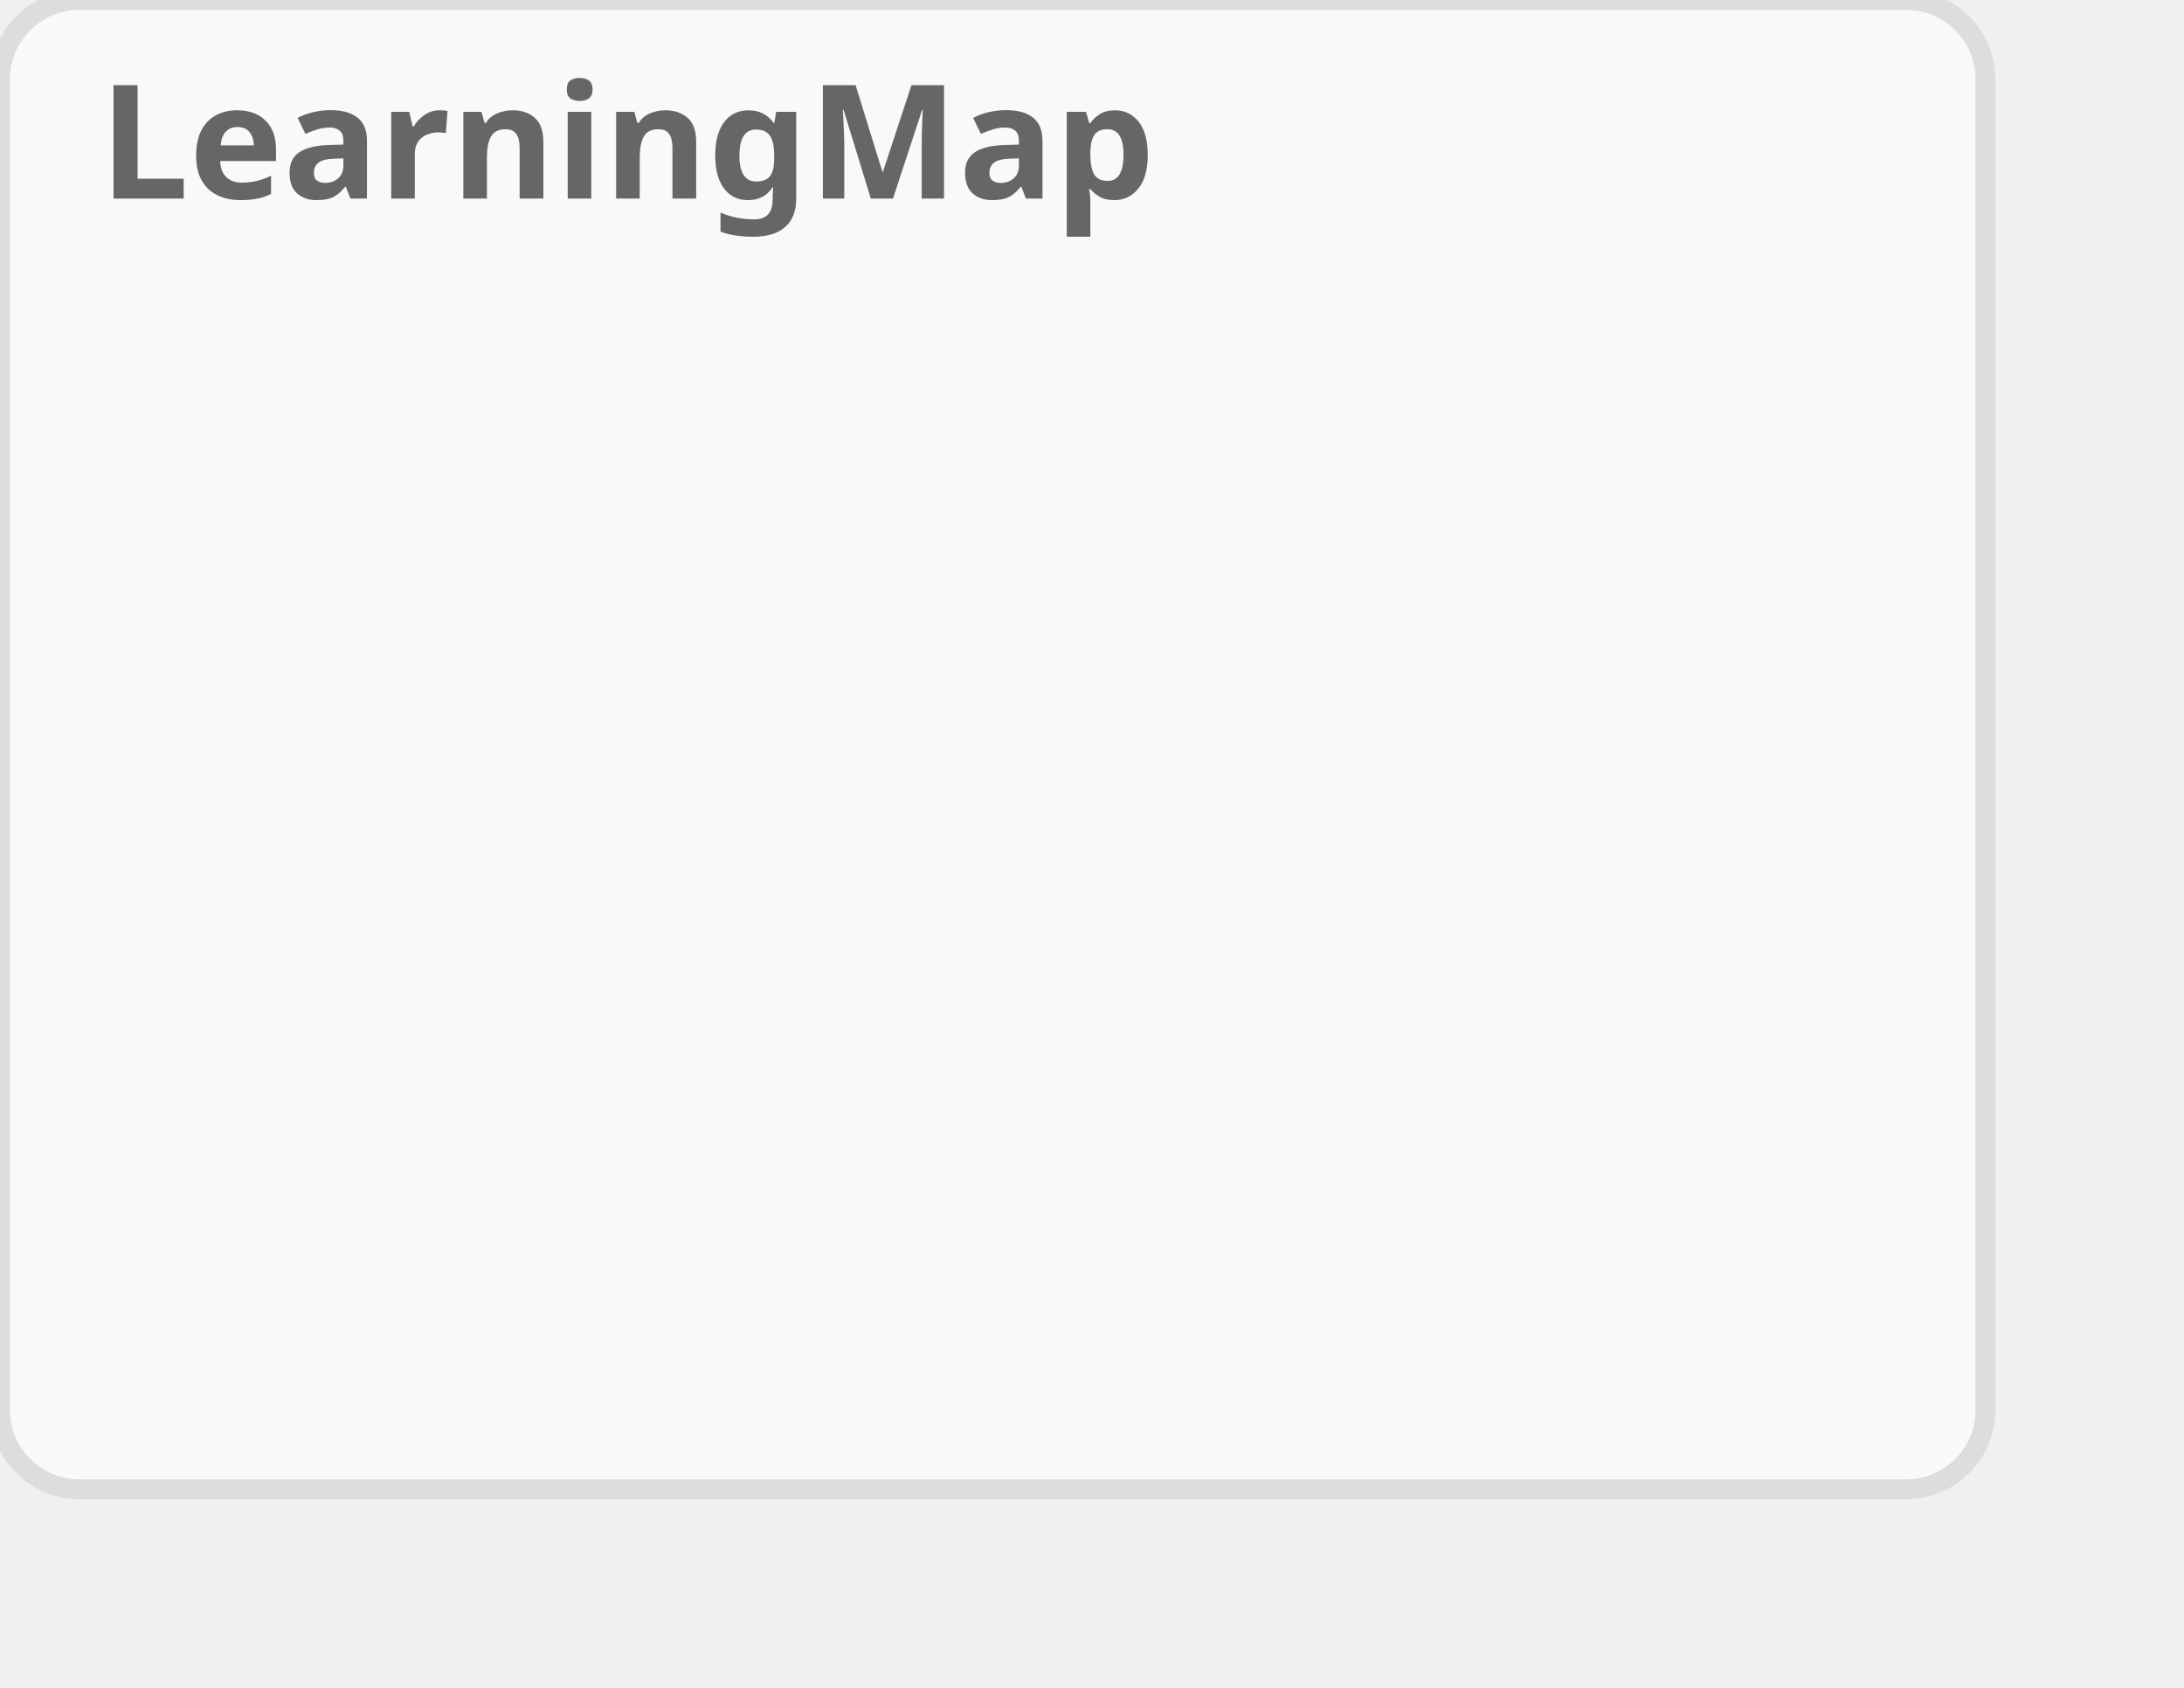
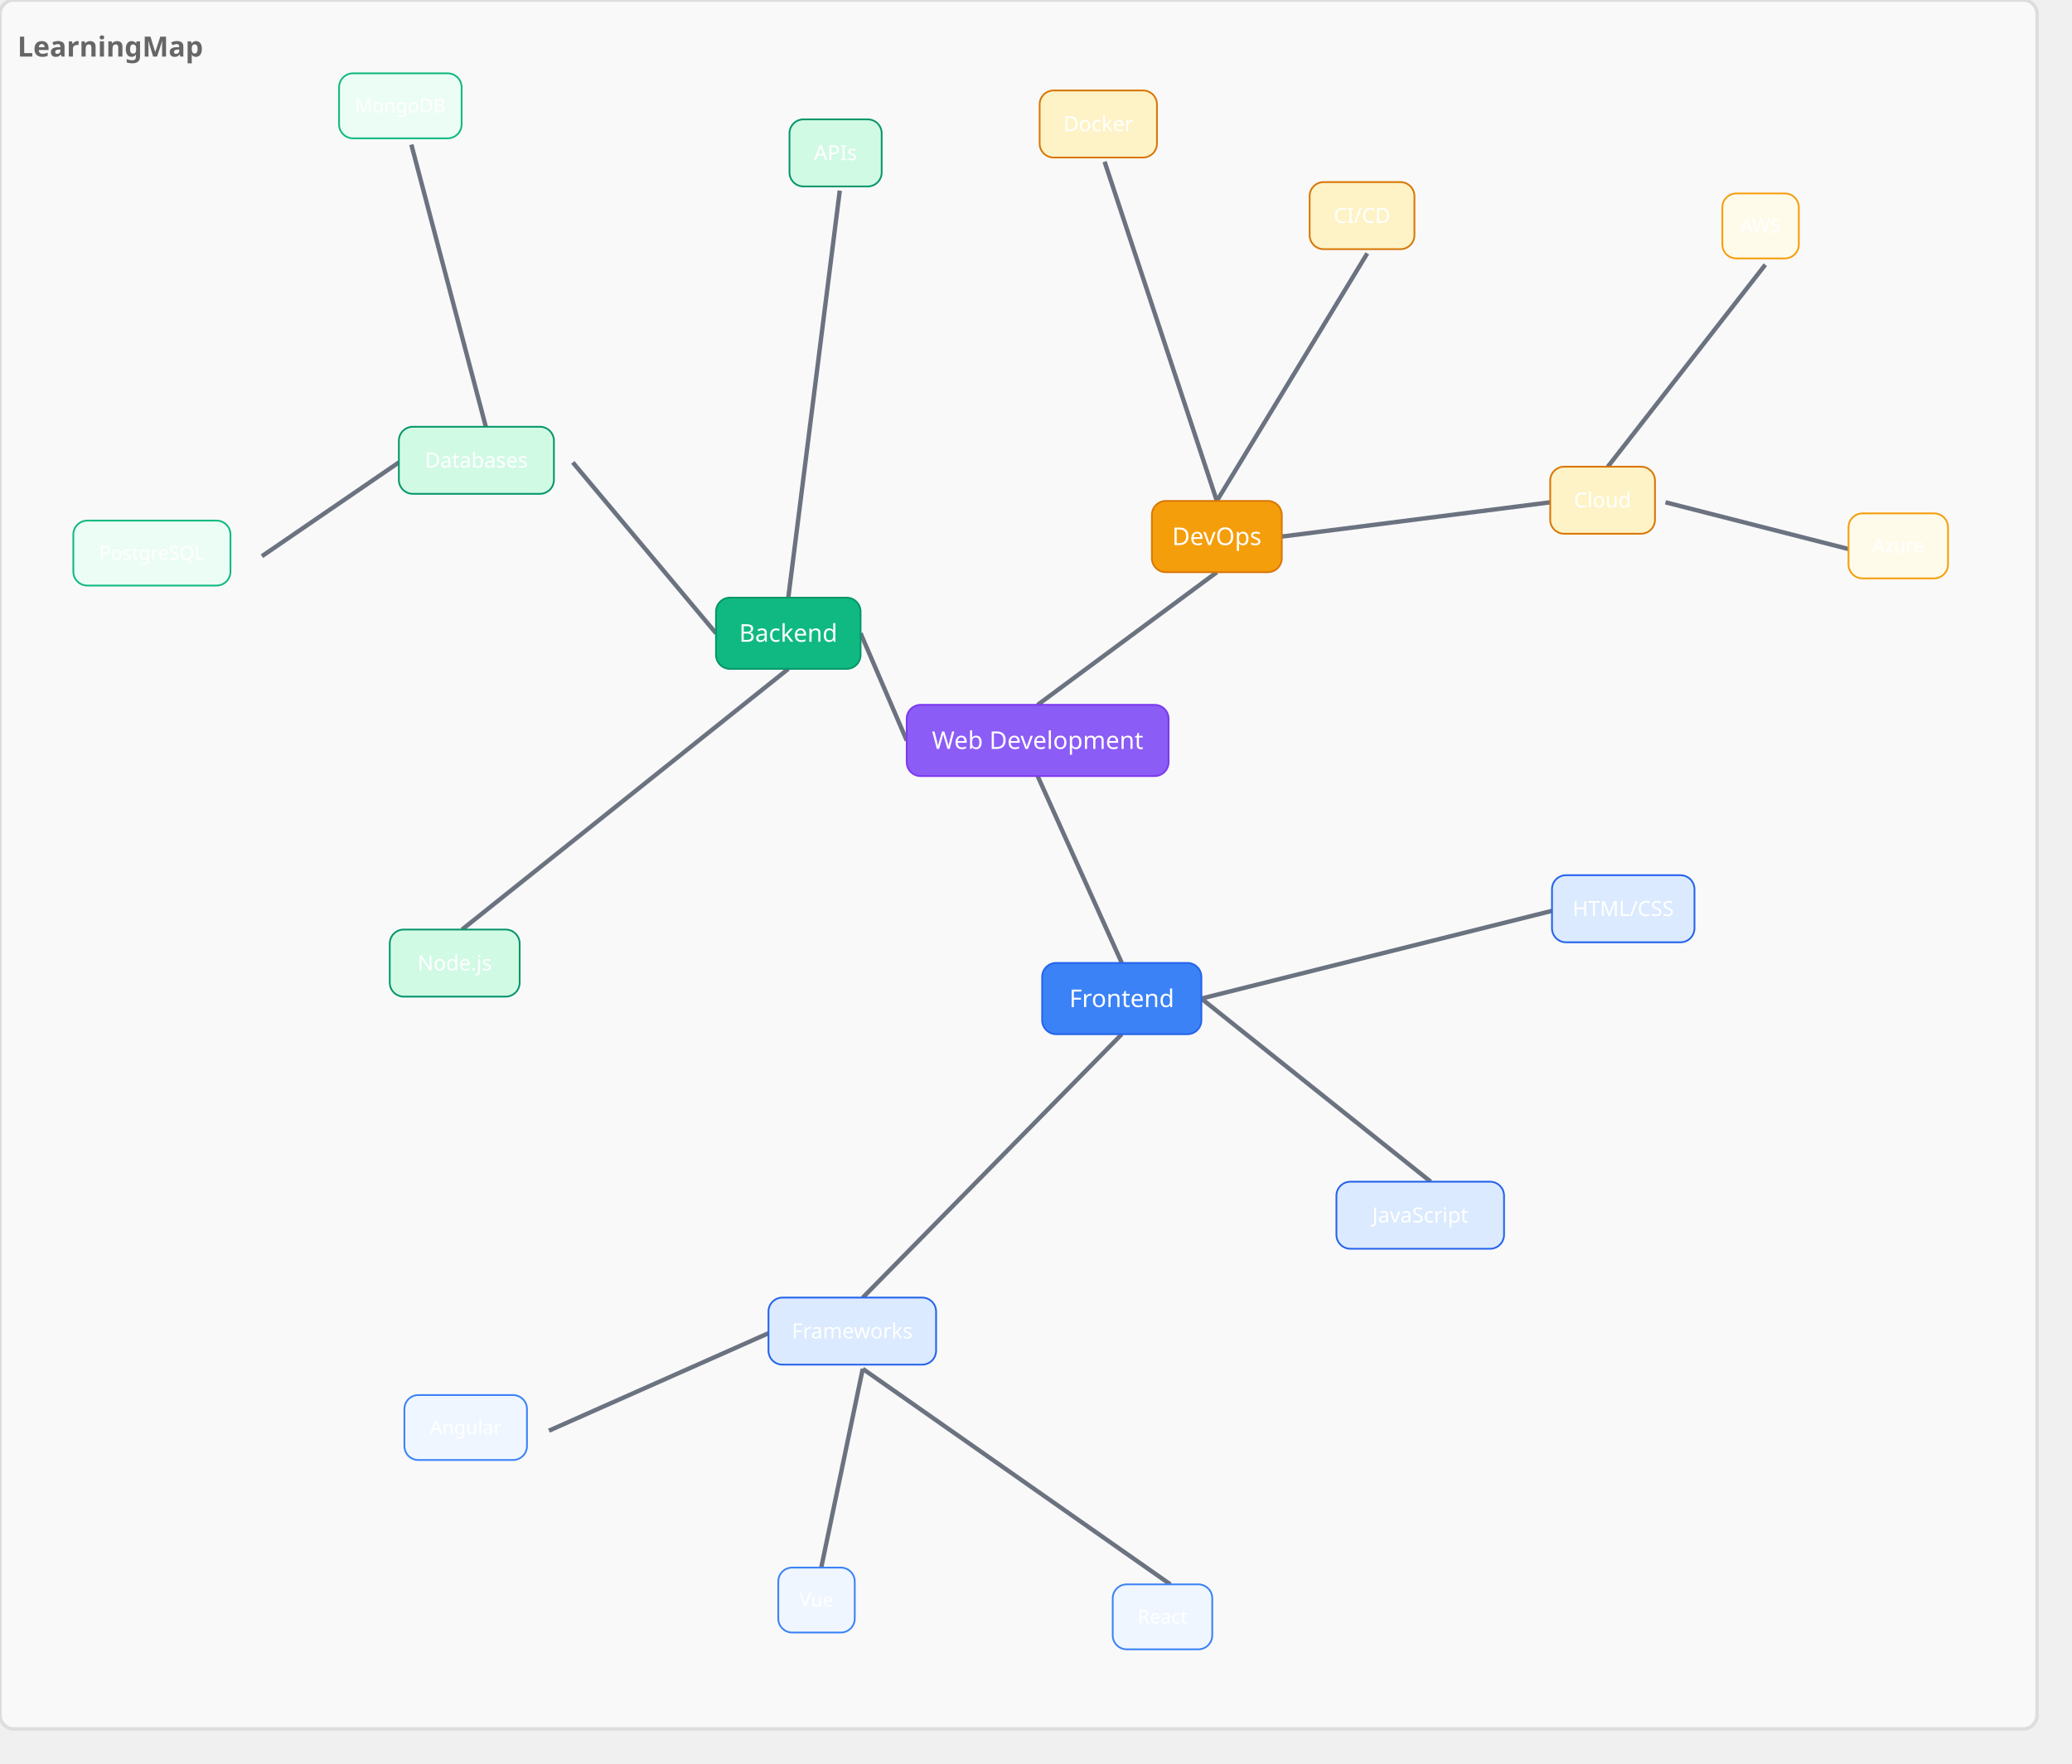
- <svg xmlns="http://www.w3.org/2000/svg" width="220" height="170" viewBox="0 0 220 170" role="img" aria-labelledby="diagram-title">
+ <svg xmlns="http://www.w3.org/2000/svg" width="1186.716" height="1010.065" viewBox="0 0 1186.716 1010.065" role="img" aria-labelledby="diagram-title" data-id="runiq-diagram">
  <defs>
    <style type="text/css">.runiq-node-text { font-family: sans-serif; font-size: 14px; }.runiq-edge-text { font-family: sans-serif; font-size: 12px; }.runiq-container-label { font-family: sans-serif; font-size: 16px; font-weight: bold; fill: #666; }</style>
    <pattern id="pedigree-half-fill" width="40" height="40" patternUnits="userSpaceOnUse">
      <rect x="0" y="0" width="20" height="40" fill="#000" />
      <rect x="20" y="0" width="20" height="40" fill="#fff" />
    </pattern>
  </defs>
-   <g data-runiq-container="learningmap">
-     <rect x="0" y="0" width="200" height="150" fill="#f9f9f9" stroke="#ddd" stroke-width="2" rx="8" />
-     <text x="10" y="20" class="runiq-container-label">LearningMap</text>
+   <g data-runiq-container="learningmap" data-container-id="learningmap">
+     <rect x="0" y="0" width="1166.716" height="990.065" fill="#f9f9f9" stroke="#ddd" stroke-width="2" rx="8" />
+     <text x="10" y="20" text-anchor="start" dominant-baseline="hanging" class="runiq-container-label">LearningMap</text>
+   </g>
+   <g data-runiq-edge="central-frontend-0" data-edge-id="central-frontend-0" data-edge-from="central" data-edge-to="frontend">
+     <path d="M 594.303 444.418 L 642.478 551.414" fill="none" stroke="transparent" stroke-width="20" pointer-events="stroke" class="edge-hit-area" />
+     <path d="M 594.303 444.418 L 642.478 551.414" fill="none" stroke="#6b7280" stroke-width="2.5" pointer-events="none" />
+   </g>
+   <g data-runiq-edge="central-backend-1" data-edge-id="central-backend-1" data-edge-from="central" data-edge-to="backend">
+     <path d="M 519.303 424.018 L 492.888 362.628" fill="none" stroke="transparent" stroke-width="20" pointer-events="stroke" class="edge-hit-area" />
+     <path d="M 519.303 424.018 L 492.888 362.628" fill="none" stroke="#6b7280" stroke-width="2.5" pointer-events="none" />
+   </g>
+   <g data-runiq-edge="central-devops-2" data-edge-id="central-devops-2" data-edge-from="central" data-edge-to="devops">
+     <path d="M 594.303 403.618 L 696.929 327.66" fill="none" stroke="transparent" stroke-width="20" pointer-events="stroke" class="edge-hit-area" />
+     <path d="M 594.303 403.618 L 696.929 327.66" fill="none" stroke="#6b7280" stroke-width="2.5" pointer-events="none" />
+   </g>
+   <g data-runiq-edge="frontend-html-3" data-edge-id="frontend-html-3" data-edge-from="frontend" data-edge-to="html">
+     <path d="M 688.078 571.814 L 888.888 521.584" fill="none" stroke="transparent" stroke-width="20" pointer-events="stroke" class="edge-hit-area" />
+     <path d="M 688.078 571.814 L 888.888 521.584" fill="none" stroke="#6b7280" stroke-width="2.5" pointer-events="none" />
+   </g>
+   <g data-runiq-edge="frontend-javascript-4" data-edge-id="frontend-javascript-4" data-edge-from="frontend" data-edge-to="javascript">
+     <path d="M 688.078 571.814 L 819.42 676.688" fill="none" stroke="transparent" stroke-width="20" pointer-events="stroke" class="edge-hit-area" />
+     <path d="M 688.078 571.814 L 819.42 676.688" fill="none" stroke="#6b7280" stroke-width="2.5" pointer-events="none" />
+   </g>
+   <g data-runiq-edge="frontend-frameworks-5" data-edge-id="frontend-frameworks-5" data-edge-from="frontend" data-edge-to="frameworks">
+     <path d="M 642.478 592.214 L 494.138 743.047" fill="none" stroke="transparent" stroke-width="20" pointer-events="stroke" class="edge-hit-area" />
+     <path d="M 642.478 592.214 L 494.138 743.047" fill="none" stroke="#6b7280" stroke-width="2.5" pointer-events="none" />
+   </g>
+   <g data-runiq-edge="backend-nodejs-6" data-edge-id="backend-nodejs-6" data-edge-from="backend" data-edge-to="nodejs">
+     <path d="M 451.488 383.028 L 264.628 532.302" fill="none" stroke="transparent" stroke-width="20" pointer-events="stroke" class="edge-hit-area" />
+     <path d="M 451.488 383.028 L 264.628 532.302" fill="none" stroke="#6b7280" stroke-width="2.5" pointer-events="none" />
+   </g>
+   <g data-runiq-edge="backend-databases-7" data-edge-id="backend-databases-7" data-edge-from="backend" data-edge-to="databases">
+     <path d="M 410.088 362.628 L 328.049 264.785" fill="none" stroke="transparent" stroke-width="20" pointer-events="stroke" class="edge-hit-area" />
+     <path d="M 410.088 362.628 L 328.049 264.785" fill="none" stroke="#6b7280" stroke-width="2.5" pointer-events="none" />
+   </g>
+   <g data-runiq-edge="backend-apis-8" data-edge-id="backend-apis-8" data-edge-from="backend" data-edge-to="apis">
+     <path d="M 451.488 342.228 L 480.971 109.155" fill="none" stroke="transparent" stroke-width="20" pointer-events="stroke" class="edge-hit-area" />
+     <path d="M 451.488 342.228 L 480.971 109.155" fill="none" stroke="#6b7280" stroke-width="2.5" pointer-events="none" />
+   </g>
+   <g data-runiq-edge="devops-docker-9" data-edge-id="devops-docker-9" data-edge-from="devops" data-edge-to="docker">
+     <path d="M 696.929 286.86 L 632.647 92.601" fill="none" stroke="transparent" stroke-width="20" pointer-events="stroke" class="edge-hit-area" />
+     <path d="M 696.929 286.86 L 632.647 92.601" fill="none" stroke="#6b7280" stroke-width="2.5" pointer-events="none" />
+   </g>
+   <g data-runiq-edge="devops-cicd-10" data-edge-id="devops-cicd-10" data-edge-from="devops" data-edge-to="cicd">
+     <path d="M 696.929 286.86 L 783.094 145.081" fill="none" stroke="transparent" stroke-width="20" pointer-events="stroke" class="edge-hit-area" />
+     <path d="M 696.929 286.86 L 783.094 145.081" fill="none" stroke="#6b7280" stroke-width="2.5" pointer-events="none" />
+   </g>
+   <g data-runiq-edge="devops-cloud-11" data-edge-id="devops-cloud-11" data-edge-from="devops" data-edge-to="cloud">
+     <path d="M 734.129 307.26 L 887.869 287.639" fill="none" stroke="transparent" stroke-width="20" pointer-events="stroke" class="edge-hit-area" />
+     <path d="M 734.129 307.26 L 887.869 287.639" fill="none" stroke="#6b7280" stroke-width="2.5" pointer-events="none" />
+   </g>
+   <g data-runiq-edge="frameworks-react-12" data-edge-id="frameworks-react-12" data-edge-from="frameworks" data-edge-to="react">
+     <path d="M 494.138 783.847 L 670.306 907.265" fill="none" stroke="transparent" stroke-width="20" pointer-events="stroke" class="edge-hit-area" />
+     <path d="M 494.138 783.847 L 670.306 907.265" fill="none" stroke="#6b7280" stroke-width="2.5" pointer-events="none" />
+   </g>
+   <g data-runiq-edge="frameworks-vue-13" data-edge-id="frameworks-vue-13" data-edge-from="frameworks" data-edge-to="vue">
+     <path d="M 494.138 783.847 L 470.351 897.655" fill="none" stroke="transparent" stroke-width="20" pointer-events="stroke" class="edge-hit-area" />
+     <path d="M 494.138 783.847 L 470.351 897.655" fill="none" stroke="#6b7280" stroke-width="2.5" pointer-events="none" />
+   </g>
+   <g data-runiq-edge="frameworks-angular-14" data-edge-id="frameworks-angular-14" data-edge-from="frameworks" data-edge-to="angular">
+     <path d="M 440.138 763.447 L 314.418 819.256" fill="none" stroke="transparent" stroke-width="20" pointer-events="stroke" class="edge-hit-area" />
+     <path d="M 440.138 763.447 L 314.418 819.256" fill="none" stroke="#6b7280" stroke-width="2.5" pointer-events="none" />
+   </g>
+   <g data-runiq-edge="databases-postgres-15" data-edge-id="databases-postgres-15" data-edge-from="databases" data-edge-to="postgres">
+     <path d="M 228.449 264.785 L 150 318.513" fill="none" stroke="transparent" stroke-width="20" pointer-events="stroke" class="edge-hit-area" />
+     <path d="M 228.449 264.785 L 150 318.513" fill="none" stroke="#6b7280" stroke-width="2.5" pointer-events="none" />
+   </g>
+   <g data-runiq-edge="databases-mongodb-16" data-edge-id="databases-mongodb-16" data-edge-from="databases" data-edge-to="mongodb">
+     <path d="M 278.249 244.385 L 235.597 82.8" fill="none" stroke="transparent" stroke-width="20" pointer-events="stroke" class="edge-hit-area" />
+     <path d="M 278.249 244.385 L 235.597 82.8" fill="none" stroke="#6b7280" stroke-width="2.5" pointer-events="none" />
+   </g>
+   <g data-runiq-edge="cloud-aws-17" data-edge-id="cloud-aws-17" data-edge-from="cloud" data-edge-to="aws">
+     <path d="M 920.869 267.239 L 1011.056 151.58" fill="none" stroke="transparent" stroke-width="20" pointer-events="stroke" class="edge-hit-area" />
+     <path d="M 920.869 267.239 L 1011.056 151.58" fill="none" stroke="#6b7280" stroke-width="2.5" pointer-events="none" />
+   </g>
+   <g data-runiq-edge="cloud-azure-18" data-edge-id="cloud-azure-18" data-edge-from="cloud" data-edge-to="azure">
+     <path d="M 953.869 287.639 L 1058.716 314.396" fill="none" stroke="transparent" stroke-width="20" pointer-events="stroke" class="edge-hit-area" />
+     <path d="M 953.869 287.639 L 1058.716 314.396" fill="none" stroke="#6b7280" stroke-width="2.5" pointer-events="none" />
+   </g>
+   <g data-runiq-node="central" data-node-id="central" data-node-shape="rounded">
+     <rect x="519.303" y="403.618" width="150" height="40.8" rx="8" ry="8" fill="#8b5cf6" stroke="#7c3aed" stroke-width="1" />
+     <text x="594.303" y="424.018" text-anchor="middle" dominant-baseline="middle" font-family="sans-serif" font-size="14" fill="#FFFFFF">
+       Web Development
+     </text>
+   </g>
+   <g data-runiq-node="frontend" data-node-id="frontend" data-node-shape="rounded">
+     <rect x="596.878" y="551.414" width="91.2" height="40.8" rx="8" ry="8" fill="#3b82f6" stroke="#2563eb" stroke-width="1" />
+     <text x="642.478" y="571.814" text-anchor="middle" dominant-baseline="middle" font-family="sans-serif" font-size="14" fill="#FFFFFF">
+       Frontend
+     </text>
+   </g>
+   <g data-runiq-node="backend" data-node-id="backend" data-node-shape="rounded">
+     <rect x="410.088" y="342.228" width="82.8" height="40.8" rx="8" ry="8" fill="#10b981" stroke="#059669" stroke-width="1" />
+     <text x="451.488" y="362.628" text-anchor="middle" dominant-baseline="middle" font-family="sans-serif" font-size="14" fill="#FFFFFF">
+       Backend
+     </text>
+   </g>
+   <g data-runiq-node="devops" data-node-id="devops" data-node-shape="rounded">
+     <rect x="659.729" y="286.86" width="74.4" height="40.8" rx="8" ry="8" fill="#f59e0b" stroke="#d97706" stroke-width="1" />
+     <text x="696.929" y="307.26" text-anchor="middle" dominant-baseline="middle" font-family="sans-serif" font-size="14" fill="#FFFFFF">
+       DevOps
+     </text>
+   </g>
+   <g data-runiq-node="html" data-node-id="html" data-node-shape="rounded">
+     <rect x="888.888" y="501.184" width="81.6" height="38.4" rx="8" ry="8" fill="#dbeafe" stroke="#2563eb" stroke-width="1" />
+     <text x="929.688" y="520.384" text-anchor="middle" dominant-baseline="middle" font-family="sans-serif" font-size="12" fill="#FFFFFF">
+       HTML/CSS
+     </text>
+   </g>
+   <g data-runiq-node="javascript" data-node-id="javascript" data-node-shape="rounded">
+     <rect x="765.42" y="676.688" width="96" height="38.4" rx="8" ry="8" fill="#dbeafe" stroke="#2563eb" stroke-width="1" />
+     <text x="813.42" y="695.888" text-anchor="middle" dominant-baseline="middle" font-family="sans-serif" font-size="12" fill="#FFFFFF">
+       JavaScript
+     </text>
+   </g>
+   <g data-runiq-node="frameworks" data-node-id="frameworks" data-node-shape="rounded">
+     <rect x="440.138" y="743.047" width="96" height="38.4" rx="8" ry="8" fill="#dbeafe" stroke="#2563eb" stroke-width="1" />
+     <text x="488.138" y="762.247" text-anchor="middle" dominant-baseline="middle" font-family="sans-serif" font-size="12" fill="#FFFFFF">
+       Frameworks
+     </text>
+   </g>
+   <g data-runiq-node="nodejs" data-node-id="nodejs" data-node-shape="rounded">
+     <rect x="223.228" y="532.302" width="74.4" height="38.4" rx="8" ry="8" fill="#d1fae5" stroke="#059669" stroke-width="1" />
+     <text x="260.428" y="551.502" text-anchor="middle" dominant-baseline="middle" font-family="sans-serif" font-size="12" fill="#FFFFFF">
+       Node.js
+     </text>
+   </g>
+   <g data-runiq-node="databases" data-node-id="databases" data-node-shape="rounded">
+     <rect x="228.449" y="244.385" width="88.8" height="38.4" rx="8" ry="8" fill="#d1fae5" stroke="#059669" stroke-width="1" />
+     <text x="272.849" y="263.585" text-anchor="middle" dominant-baseline="middle" font-family="sans-serif" font-size="12" fill="#FFFFFF">
+       Databases
+     </text>
+   </g>
+   <g data-runiq-node="apis" data-node-id="apis" data-node-shape="rounded">
+     <rect x="452.171" y="68.355" width="52.8" height="38.4" rx="8" ry="8" fill="#d1fae5" stroke="#059669" stroke-width="1" />
+     <text x="478.571" y="87.555" text-anchor="middle" dominant-baseline="middle" font-family="sans-serif" font-size="12" fill="#FFFFFF">
+       APIs
+     </text>
+   </g>
+   <g data-runiq-node="docker" data-node-id="docker" data-node-shape="rounded">
+     <rect x="595.447" y="51.801" width="67.2" height="38.4" rx="8" ry="8" fill="#fef3c7" stroke="#d97706" stroke-width="1" />
+     <text x="629.047" y="71.001" text-anchor="middle" dominant-baseline="middle" font-family="sans-serif" font-size="12" fill="#FFFFFF">
+       Docker
+     </text>
+   </g>
+   <g data-runiq-node="cicd" data-node-id="cicd" data-node-shape="rounded">
+     <rect x="750.094" y="104.281" width="60" height="38.4" rx="8" ry="8" fill="#fef3c7" stroke="#d97706" stroke-width="1" />
+     <text x="780.094" y="123.481" text-anchor="middle" dominant-baseline="middle" font-family="sans-serif" font-size="12" fill="#FFFFFF">
+       CI/CD
+     </text>
+   </g>
+   <g data-runiq-node="cloud" data-node-id="cloud" data-node-shape="rounded">
+     <rect x="887.869" y="267.239" width="60" height="38.4" rx="8" ry="8" fill="#fef3c7" stroke="#d97706" stroke-width="1" />
+     <text x="917.869" y="286.439" text-anchor="middle" dominant-baseline="middle" font-family="sans-serif" font-size="12" fill="#FFFFFF">
+       Cloud
+     </text>
+   </g>
+   <g data-runiq-node="react" data-node-id="react" data-node-shape="rounded">
+     <rect x="637.306" y="907.265" width="57" height="37.2" rx="8" ry="8" fill="#eff6ff" stroke="#3b82f6" stroke-width="1" />
+     <text x="665.806" y="925.865" text-anchor="middle" dominant-baseline="middle" font-family="sans-serif" font-size="11" fill="#FFFFFF">
+       React
+     </text>
+   </g>
+   <g data-runiq-node="vue" data-node-id="vue" data-node-shape="rounded">
+     <rect x="445.751" y="897.655" width="43.8" height="37.2" rx="8" ry="8" fill="#eff6ff" stroke="#3b82f6" stroke-width="1" />
+     <text x="467.651" y="916.255" text-anchor="middle" dominant-baseline="middle" font-family="sans-serif" font-size="11" fill="#FFFFFF">
+       Vue
+     </text>
+   </g>
+   <g data-runiq-node="angular" data-node-id="angular" data-node-shape="rounded">
+     <rect x="231.618" y="798.856" width="70.2" height="37.2" rx="8" ry="8" fill="#eff6ff" stroke="#3b82f6" stroke-width="1" />
+     <text x="266.718" y="817.456" text-anchor="middle" dominant-baseline="middle" font-family="sans-serif" font-size="11" fill="#FFFFFF">
+       Angular
+     </text>
+   </g>
+   <g data-runiq-node="postgres" data-node-id="postgres" data-node-shape="rounded">
+     <rect x="42" y="298.113" width="90" height="37.2" rx="8" ry="8" fill="#ecfdf5" stroke="#10b981" stroke-width="1" />
+     <text x="87" y="316.713" text-anchor="middle" dominant-baseline="middle" font-family="sans-serif" font-size="11" fill="#FFFFFF">
+       PostgreSQL
+     </text>
+   </g>
+   <g data-runiq-node="mongodb" data-node-id="mongodb" data-node-shape="rounded">
+     <rect x="194.197" y="42" width="70.2" height="37.2" rx="8" ry="8" fill="#ecfdf5" stroke="#10b981" stroke-width="1" />
+     <text x="229.297" y="60.6" text-anchor="middle" dominant-baseline="middle" font-family="sans-serif" font-size="11" fill="#FFFFFF">
+       MongoDB
+     </text>
+   </g>
+   <g data-runiq-node="aws" data-node-id="aws" data-node-shape="rounded">
+     <rect x="986.456" y="110.78" width="43.8" height="37.2" rx="8" ry="8" fill="#fffbeb" stroke="#f59e0b" stroke-width="1" />
+     <text x="1008.356" y="129.38" text-anchor="middle" dominant-baseline="middle" font-family="sans-serif" font-size="11" fill="#FFFFFF">
+       AWS
+     </text>
+   </g>
+   <g data-runiq-node="azure" data-node-id="azure" data-node-shape="rounded">
+     <rect x="1058.716" y="293.996" width="57" height="37.2" rx="8" ry="8" fill="#fffbeb" stroke="#f59e0b" stroke-width="1" />
+     <text x="1087.216" y="312.596" text-anchor="middle" dominant-baseline="middle" font-family="sans-serif" font-size="11" fill="#FFFFFF">
+       Azure
+     </text>
  </g>
</svg>
